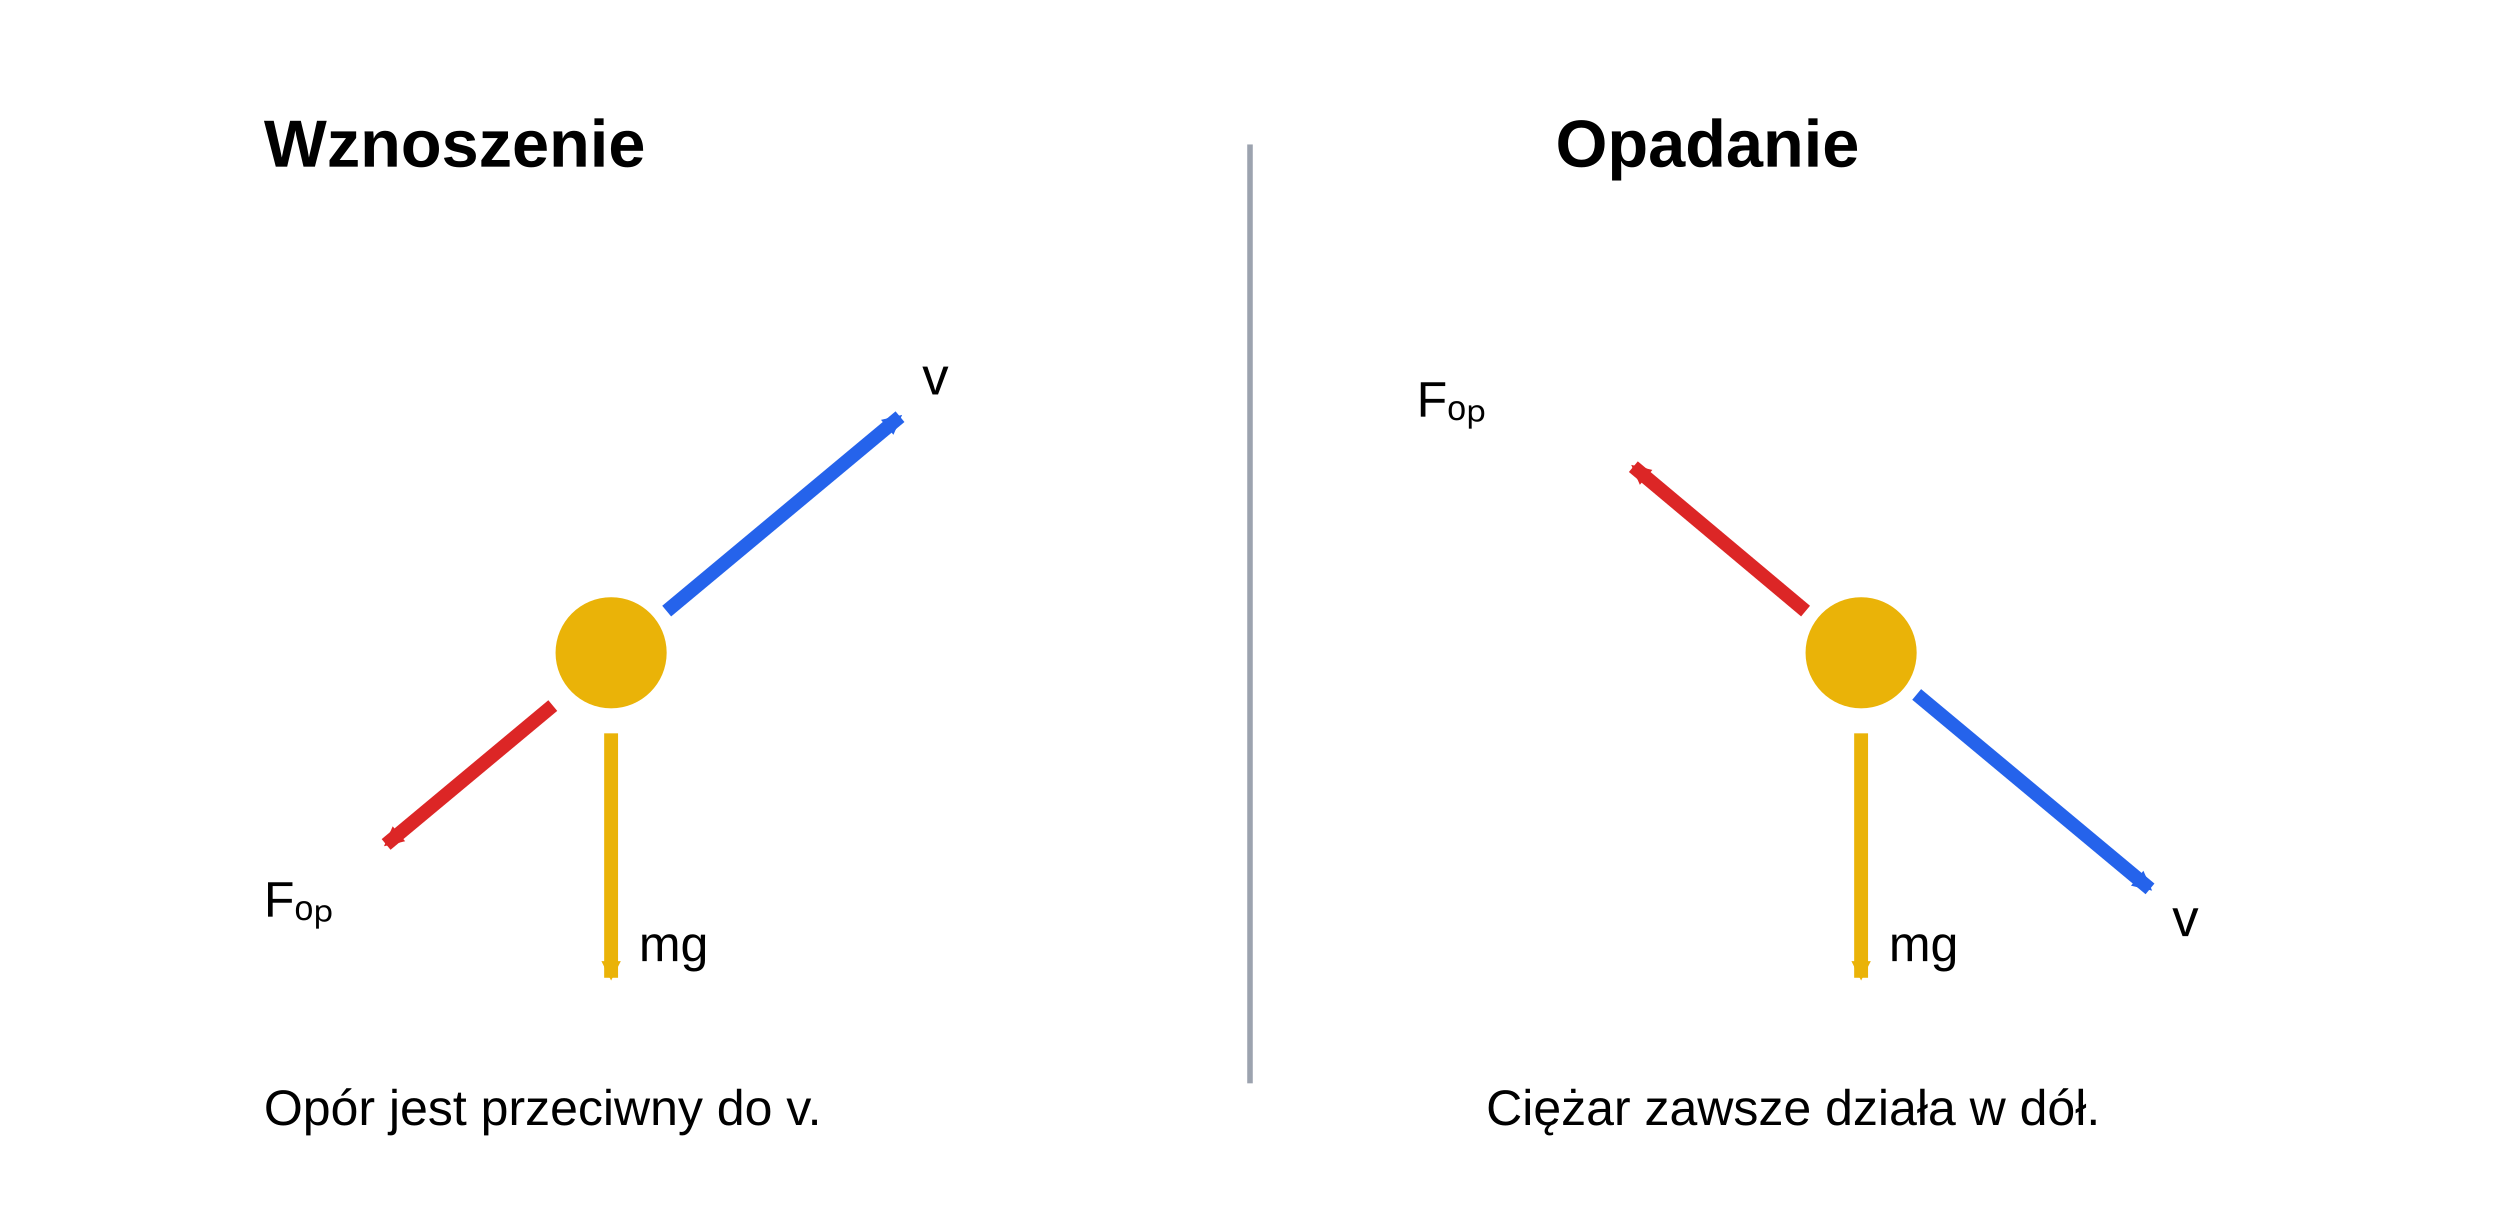
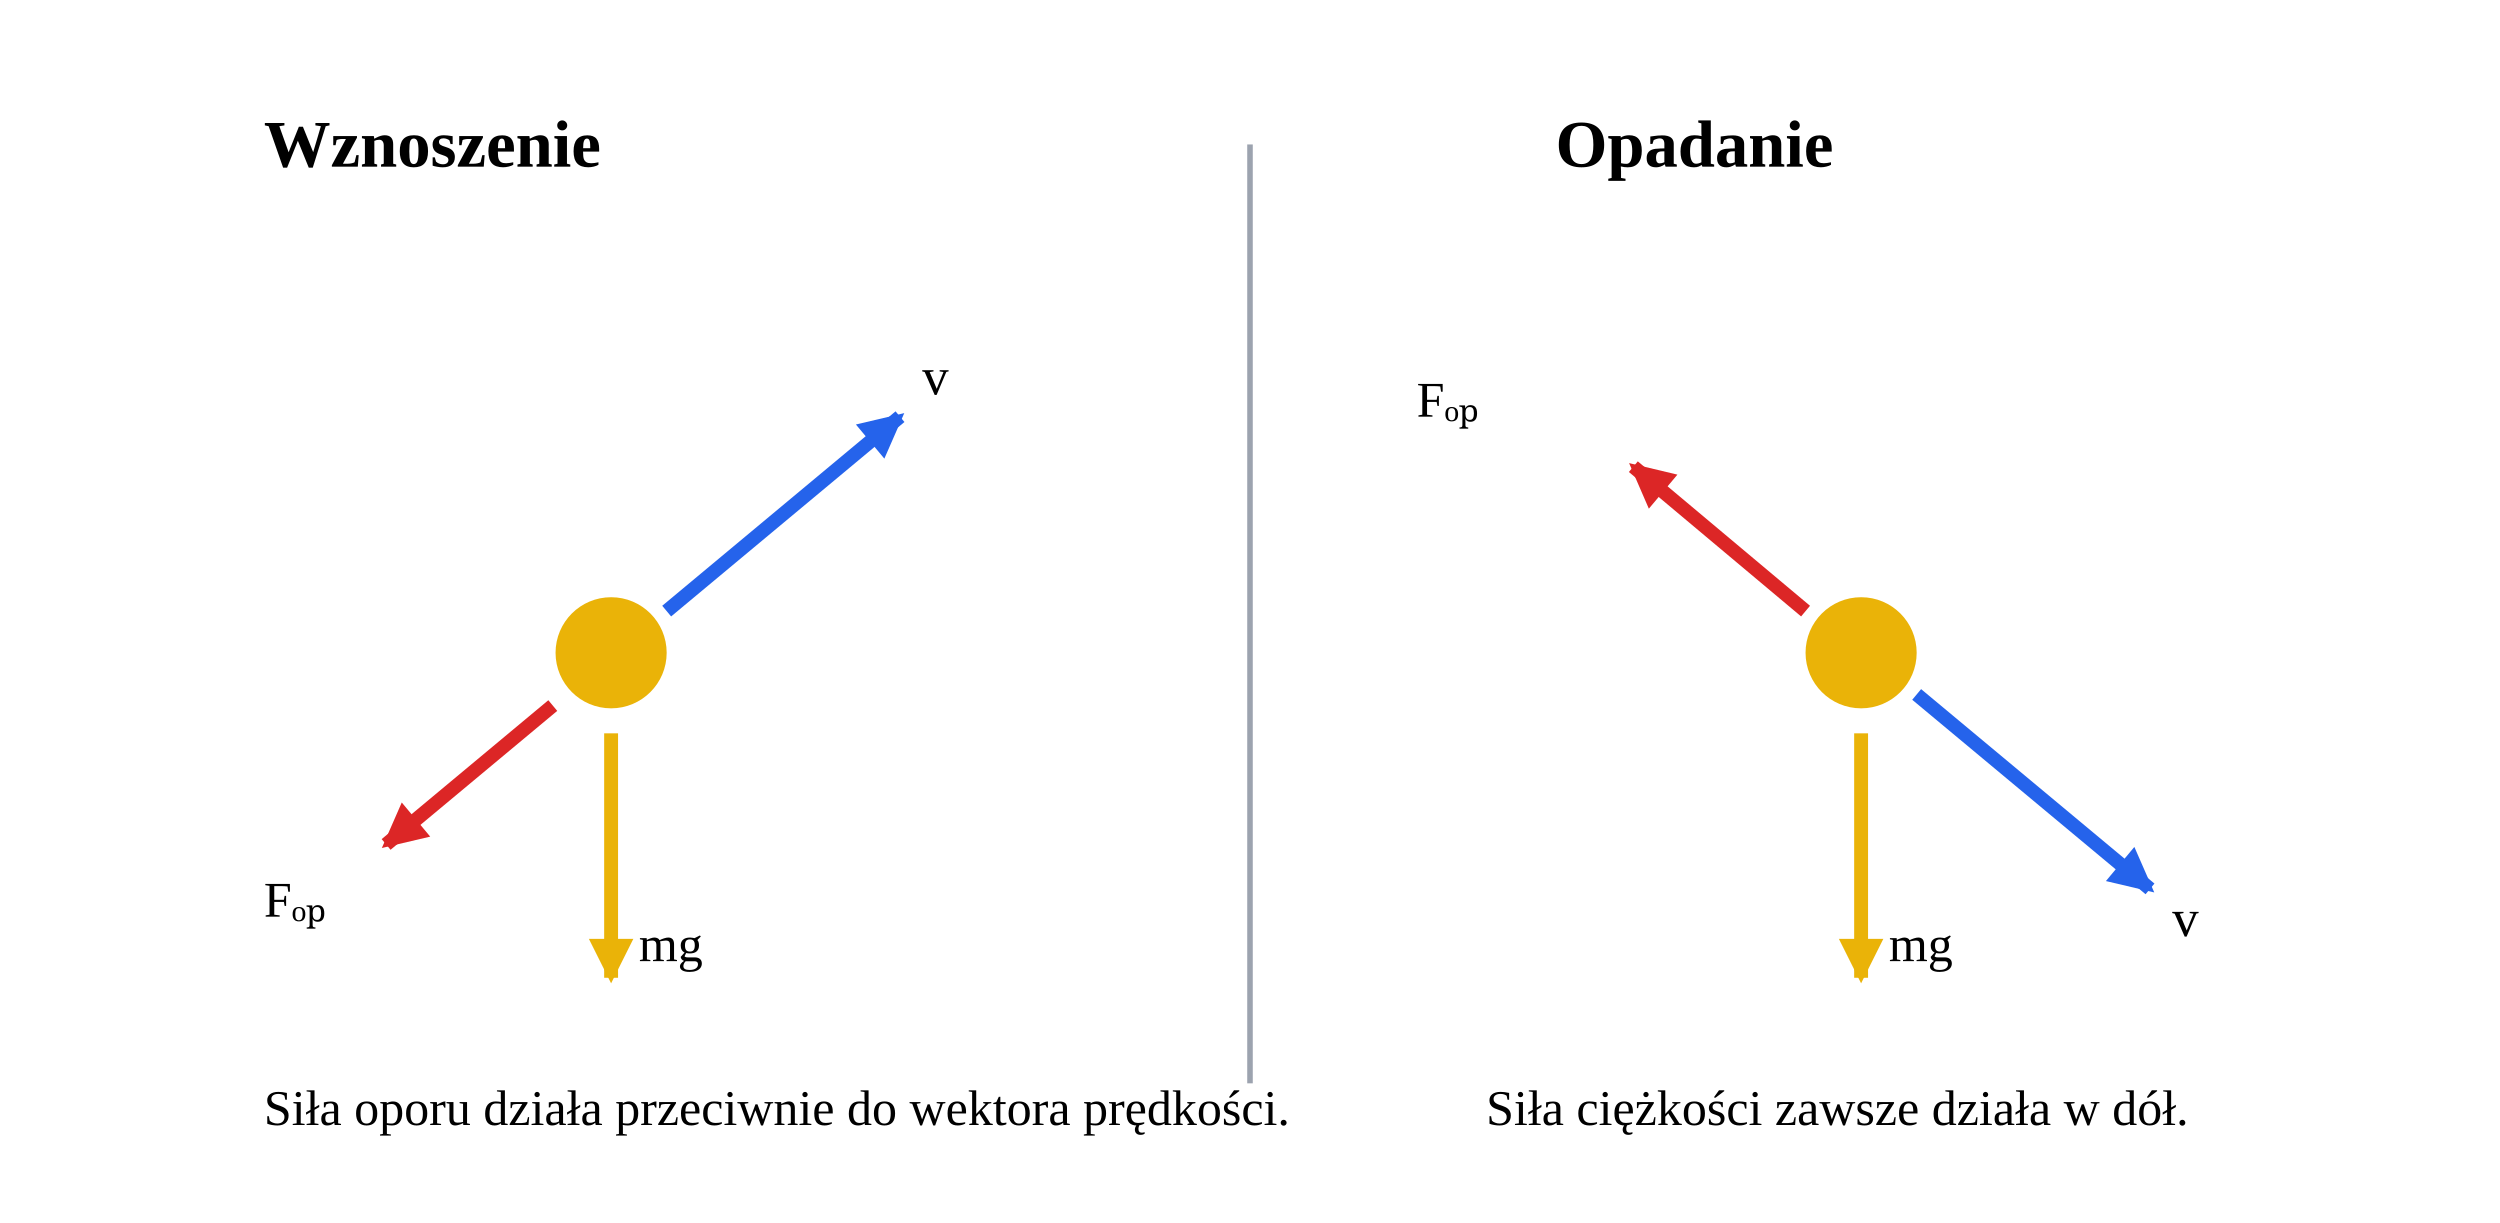
<svg xmlns="http://www.w3.org/2000/svg" width="900" height="440" viewBox="0 0 900 440" role="img" aria-labelledby="title desc">
  <defs>
-     <marker id="blueArrow" markerUnits="userSpaceOnUse" markerWidth="7" markerHeight="7" refX="6" refY="3.5" orient="auto">
-       <path d="M0 0L7 3.5L0 7Z" fill="#2563eb" />
+     <marker id="blueArrow" markerUnits="userSpaceOnUse" markerWidth="16" markerHeight="16" refX="14" refY="8" orient="auto">
+       <path d="M0 0L16 8L0 16Z" fill="#2563eb" />
    </marker>
-     <marker id="redArrow" markerUnits="userSpaceOnUse" markerWidth="7" markerHeight="7" refX="6" refY="3.5" orient="auto">
-       <path d="M0 0L7 3.5L0 7Z" fill="#dc2626" />
+     <marker id="redArrow" markerUnits="userSpaceOnUse" markerWidth="16" markerHeight="16" refX="14" refY="8" orient="auto">
+       <path d="M0 0L16 8L0 16Z" fill="#dc2626" />
    </marker>
-     <marker id="yellowArrow" markerUnits="userSpaceOnUse" markerWidth="7" markerHeight="7" refX="6" refY="3.5" orient="auto">
-       <path d="M0 0L7 3.5L0 7Z" fill="#eab308" />
+     <marker id="yellowArrow" markerUnits="userSpaceOnUse" markerWidth="16" markerHeight="16" refX="14" refY="8" orient="auto">
+       <path d="M0 0L16 8L0 16Z" fill="#eab308" />
    </marker>
  </defs>
  <path d="M450 52V390" stroke="#9ca3af" stroke-width="2" />
-   <text x="95" y="60" font-family="Arial,sans-serif" font-size="24" font-weight="700" fill="#000000">Wznoszenie</text>
-   <text x="560" y="60" font-family="Arial,sans-serif" font-size="24" font-weight="700" fill="#000000">Opadanie</text>
+   <text x="95" y="60" font-family="'Times New Roman', Times, serif" font-size="24" font-weight="700" fill="#000000">Wznoszenie</text>
+   <text x="560" y="60" font-family="'Times New Roman', Times, serif" font-size="24" font-weight="700" fill="#000000">Opadanie</text>
  <circle cx="220" cy="235" r="20" fill="#eab308" />
  <path d="M240 220L324 150" stroke="#2563eb" stroke-width="5" marker-end="url(#blueArrow)" />
  <path d="M199 254L139 304" stroke="#dc2626" stroke-width="5" marker-end="url(#redArrow)" />
  <path d="M220 264V352" stroke="#eab308" stroke-width="5" marker-end="url(#yellowArrow)" />
-   <text x="332" y="142" font-family="Arial,sans-serif" font-size="19" fill="#000000">v</text>
-   <text x="95" y="330" font-family="Arial,sans-serif" font-size="18" fill="#000000">Fₒₚ</text>
-   <text x="230" y="346" font-family="Arial,sans-serif" font-size="18" fill="#000000">mg</text>
+   <text x="332" y="142" font-family="'Times New Roman', Times, serif" font-size="19" fill="#000000">v</text>
+   <text x="95" y="330" font-family="'Times New Roman', Times, serif" font-size="18" fill="#000000">Fₒₚ</text>
+   <text x="230" y="346" font-family="'Times New Roman', Times, serif" font-size="18" fill="#000000">mg</text>
  <circle cx="670" cy="235" r="20" fill="#eab308" />
  <path d="M690 250L774 320" stroke="#2563eb" stroke-width="5" marker-end="url(#blueArrow)" />
  <path d="M650 220L588 168" stroke="#dc2626" stroke-width="5" marker-end="url(#redArrow)" />
  <path d="M670 264V352" stroke="#eab308" stroke-width="5" marker-end="url(#yellowArrow)" />
-   <text x="782" y="337" font-family="Arial,sans-serif" font-size="19" fill="#000000">v</text>
-   <text x="510" y="150" font-family="Arial,sans-serif" font-size="18" fill="#000000">Fₒₚ</text>
-   <text x="680" y="346" font-family="Arial,sans-serif" font-size="18" fill="#000000">mg</text>
-   <text x="95" y="405" font-family="Arial,sans-serif" font-size="18" fill="#000000">Opór jest przeciwny do v.</text>
-   <text x="535" y="405" font-family="Arial,sans-serif" font-size="18" fill="#000000">Ciężar zawsze działa w dół.</text>
+   <text x="782" y="337" font-family="'Times New Roman', Times, serif" font-size="19" fill="#000000">v</text>
+   <text x="510" y="150" font-family="'Times New Roman', Times, serif" font-size="18" fill="#000000">Fₒₚ</text>
+   <text x="680" y="346" font-family="'Times New Roman', Times, serif" font-size="18" fill="#000000">mg</text>
+   <text x="95" y="405" font-family="'Times New Roman', Times, serif" font-size="18" fill="#000000">Siła oporu działa przeciwnie do wektora prędkości.</text>
+   <text x="535" y="405" font-family="'Times New Roman', Times, serif" font-size="18" fill="#000000">Siła ciężkości zawsze działa w dół.</text>
</svg>
